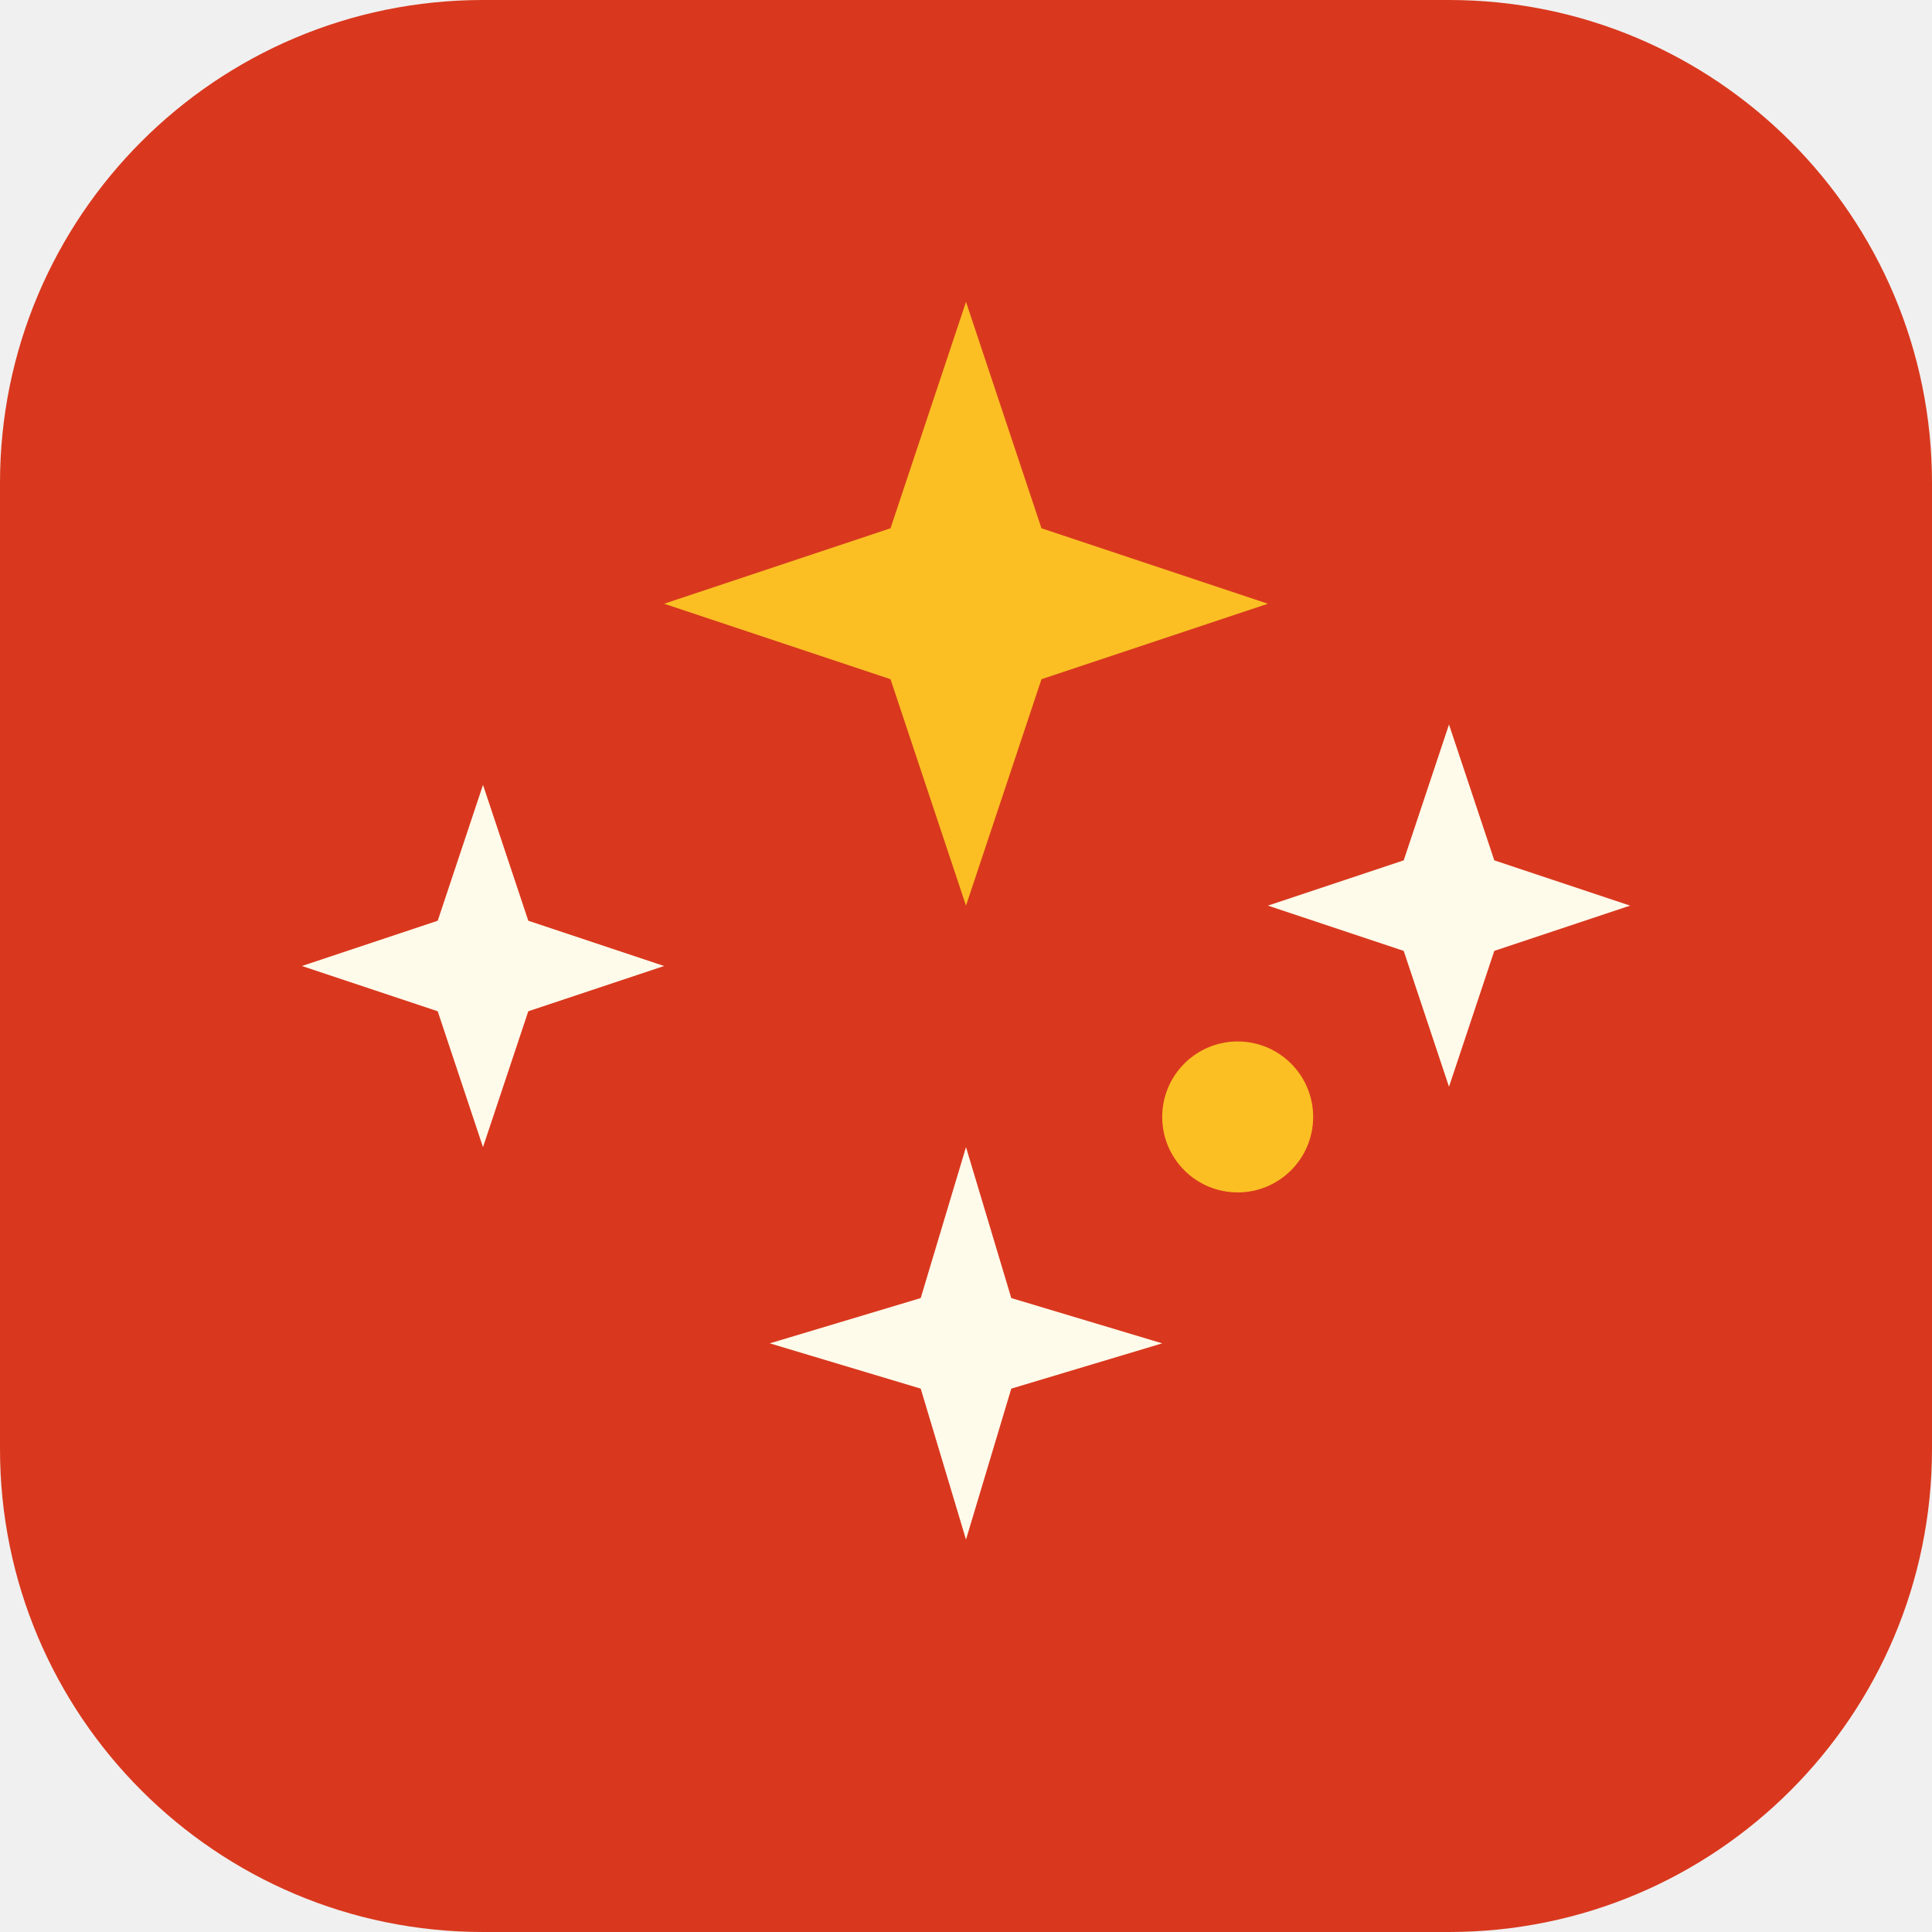
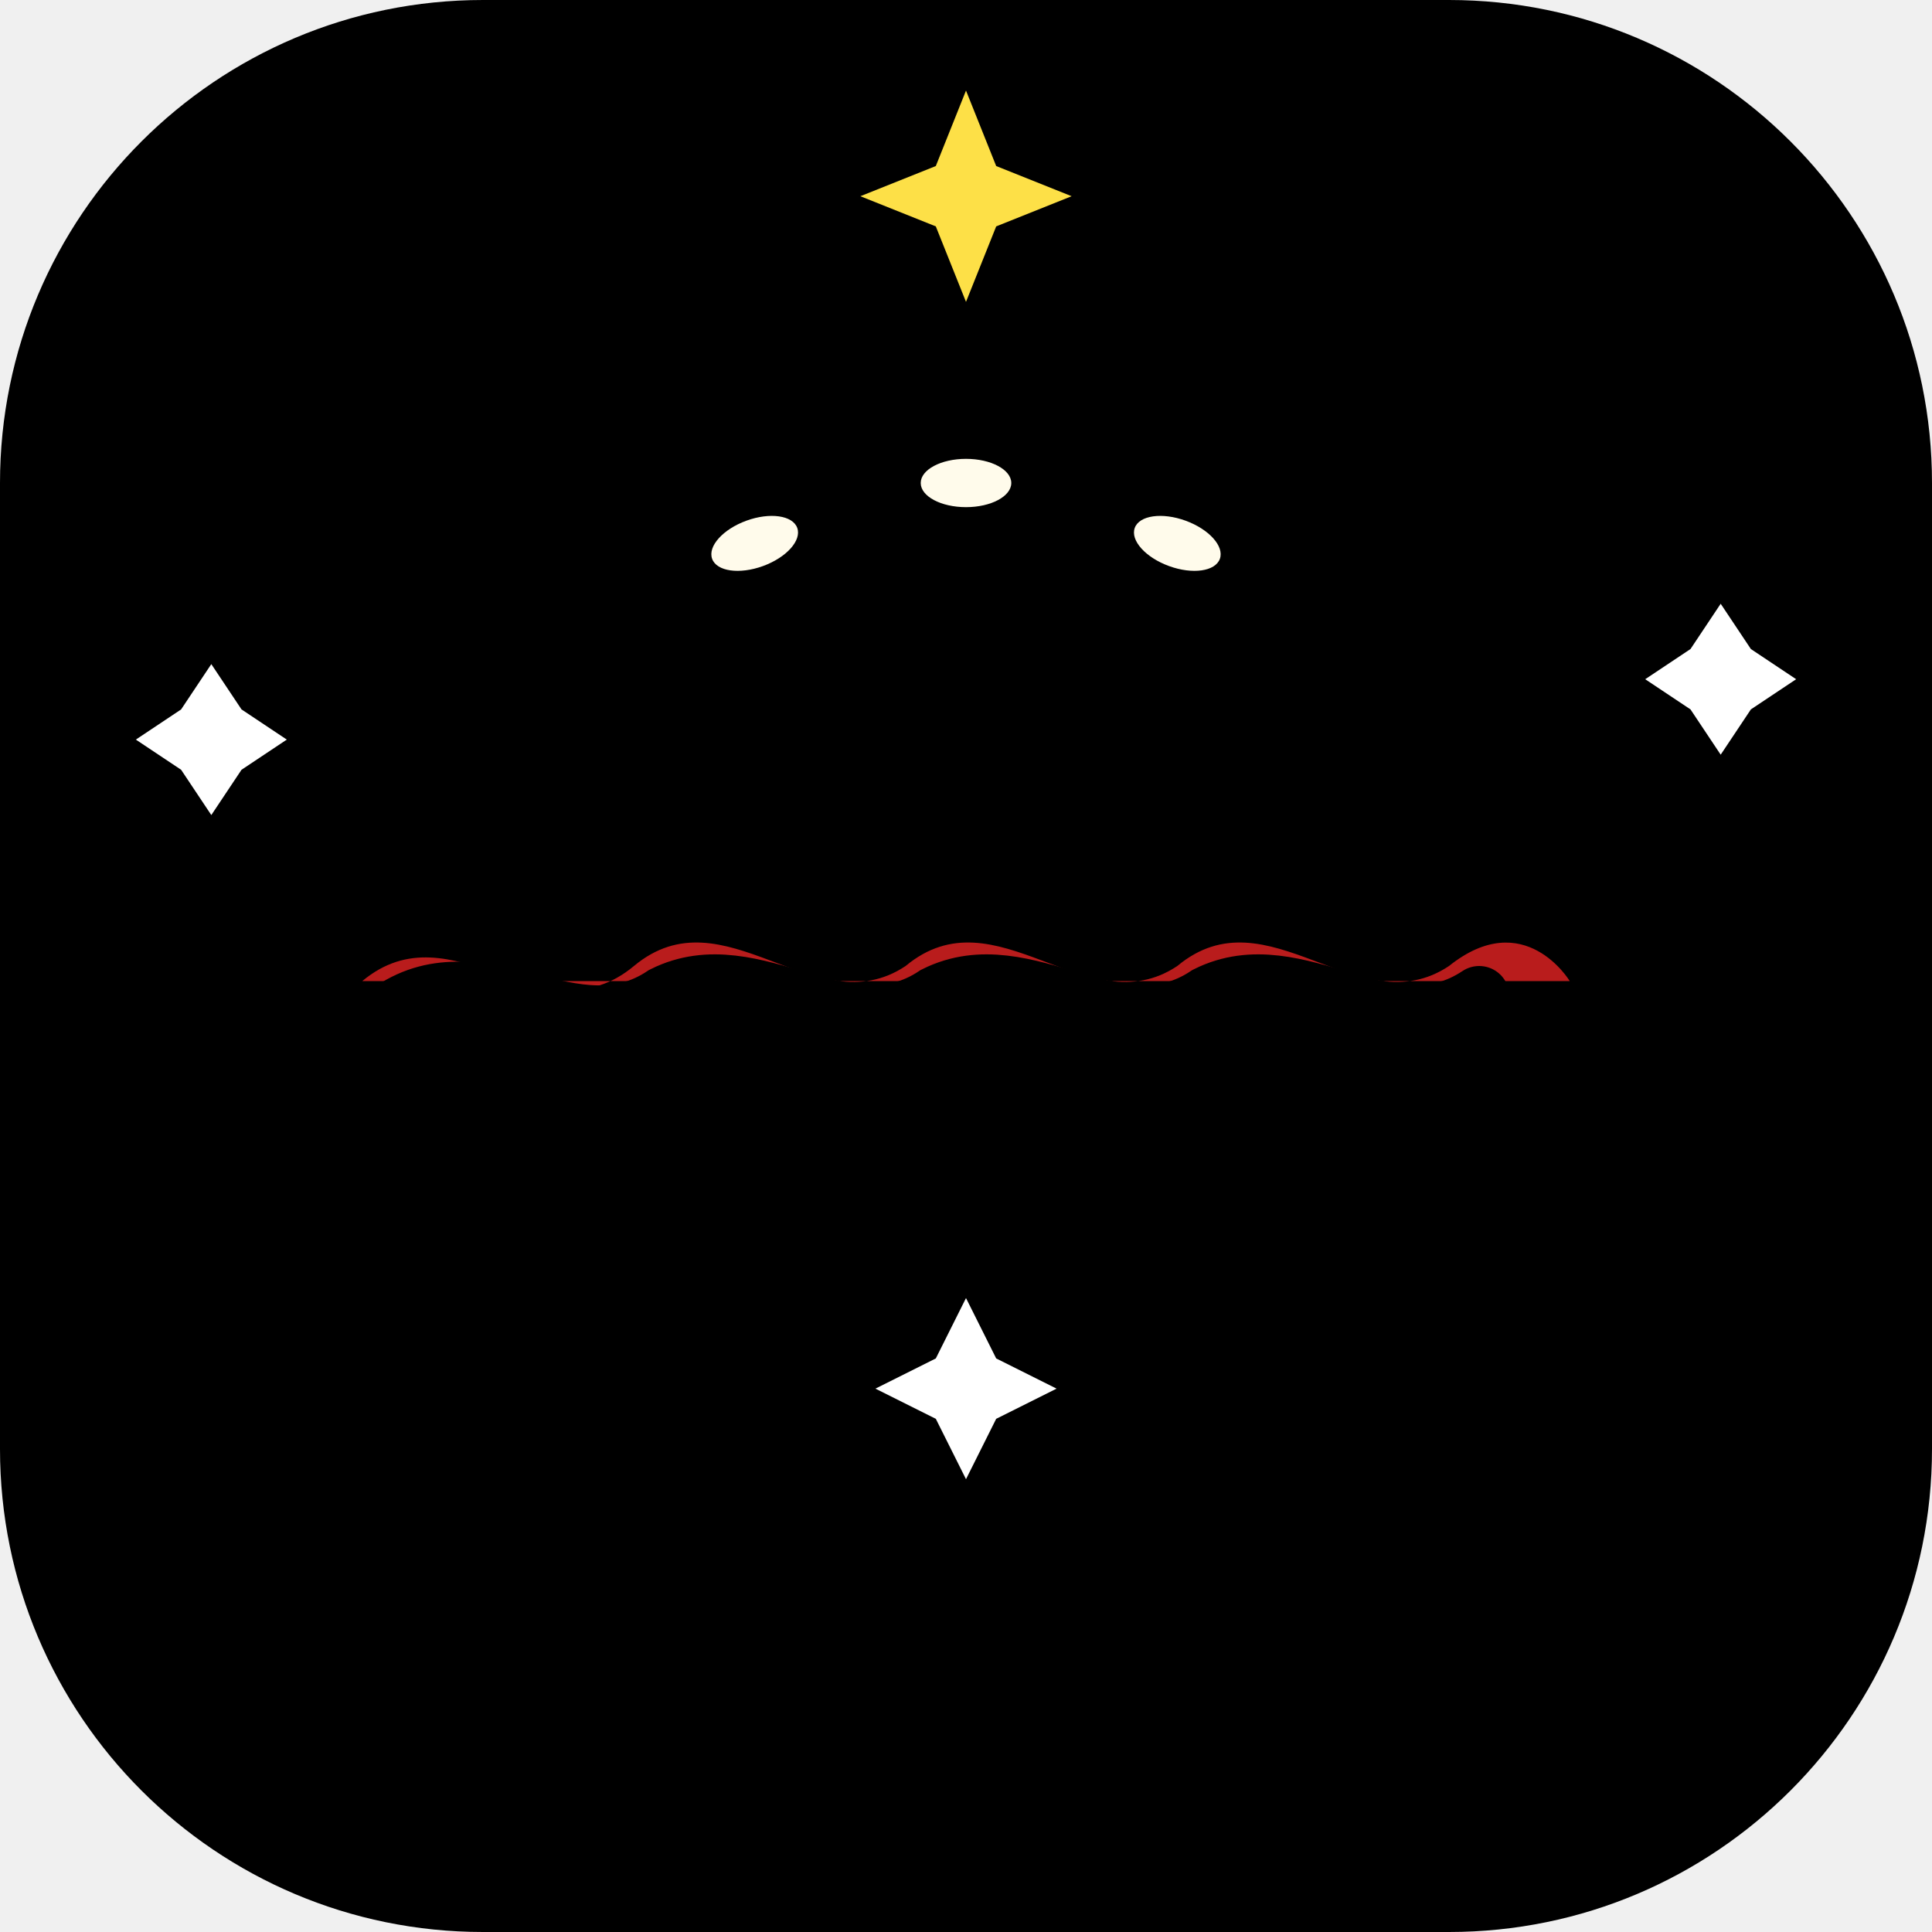
<svg xmlns="http://www.w3.org/2000/svg" viewBox="0 0 64 64" fill="none">
-   <rect width="64" height="64" rx="16" fill="#D9381E" />
-   <path d="M32 10L34.5 17.5L42 20L34.5 22.5L32 30L29.5 22.5L22 20L29.5 17.5L32 10Z" fill="#FBBF24" />
-   <path d="M32 38L33.5 43L38.5 44.5L33.5 46L32 51L30.5 46L25.5 44.5L30.5 43L32 38Z" fill="#FFFBEB" />
-   <path d="M16 26L17.5 30.5L22 32L17.5 33.5L16 38L14.5 33.5L10 32L14.5 30.5L16 26Z" fill="#FFFBEB" />
-   <path d="M48 24L49.5 28.5L54 30L49.5 31.5L48 36L46.5 31.5L42 30L46.5 28.5L48 24Z" fill="#FFFBEB" />
-   <circle cx="41" cy="37" r="2.5" fill="#FBBF24" />
+   <defs>
+     <linearGradient id="fav-bg" x1="0%" y1="0%" x2="100%" y2="100%">
+       <stop offset="0%" stopColor="#D9381E" />
+       <stop offset="100%" stopColor="#991B1B" />
+     </linearGradient>
+     <linearGradient id="fav-bun" x1="0%" y1="0%" x2="0%" y2="100%">
+       <stop offset="0%" stopColor="#FEF08A" />
+       <stop offset="100%" stopColor="#F59E0B" />
+     </linearGradient>
+     <linearGradient id="fav-flame" x1="0%" y1="100%" x2="100%" y2="0%">
+       <stop offset="0%" stopColor="#EA580C" />
+       <stop offset="100%" stopColor="#FDE68A" />
+     </linearGradient>
+   </defs>
+   <rect width="64" height="64" rx="16" fill="url(#fav-bg)" />
+   <path d="M14 26C14 17.5 21 12 32 12C43 12 50 17.5 50 26C50 27.5 48.5 28.5 46.5 28.5H17.5C15.5 28.5 14 27.5 14 26Z" fill="url(#fav-bun)" />
+   <ellipse cx="25" cy="18" rx="1.5" ry="0.8" transform="rotate(-20 25 18)" fill="#FFFBEB" />
+   <ellipse cx="32" cy="16" rx="1.5" ry="0.8" fill="#FFFBEB" />
+   <ellipse cx="39" cy="18" rx="1.5" ry="0.8" transform="rotate(20 39 18)" fill="#FFFBEB" />
+   <path d="M12 32.5C15 30 18 34.5 21 32C24 29.5 27 34 30 32C33 29.5 36 34 39 32C42 29.5 45 34 48 32C50.5 30 52 32.5 52 32.5H12Z" fill="#B91C1C" />
+   <path d="M13 33.5C16 31.5 19 35 22 33C25 31.5 28 35 31 33C34 31.5 37 35 40 33C43 31.5 46 35 49 33" stroke="url(#fav-flame)" stroke-width="2" stroke-linecap="round" />
+   <path d="M16 41H48C49.5 41 50.5 42.2 50 43.8C48.5 48.5 41 52 32 52C23 52 15.5 48.5 14 43.8C13.5 42.2 14.5 41 16 41Z" fill="url(#fav-bun)" />
+   <path d="M32 3L33 5.5L35.5 6.5L33 7.5L32 10L31 7.5L28.5 6.5L31 5.5L32 3Z" fill="#FDE047" />
+   <path d="M7 22L8 23.5L9.5 24.5L8 25.5L7 27L6 25.5L4.5 24.5L6 23.5L7 22Z" fill="#FFFFFF" />
+   <path d="M57 20L58 21.5L59.5 22.5L58 23.5L57 25L56 23.5L54.5 22.5L56 21.5L57 20Z" fill="#FFFFFF" />
+   <path d="M32 43L33 45L35 46L33 47L32 49L31 47L29 46L31 45L32 43Z" fill="#FFFFFF" />
</svg>
